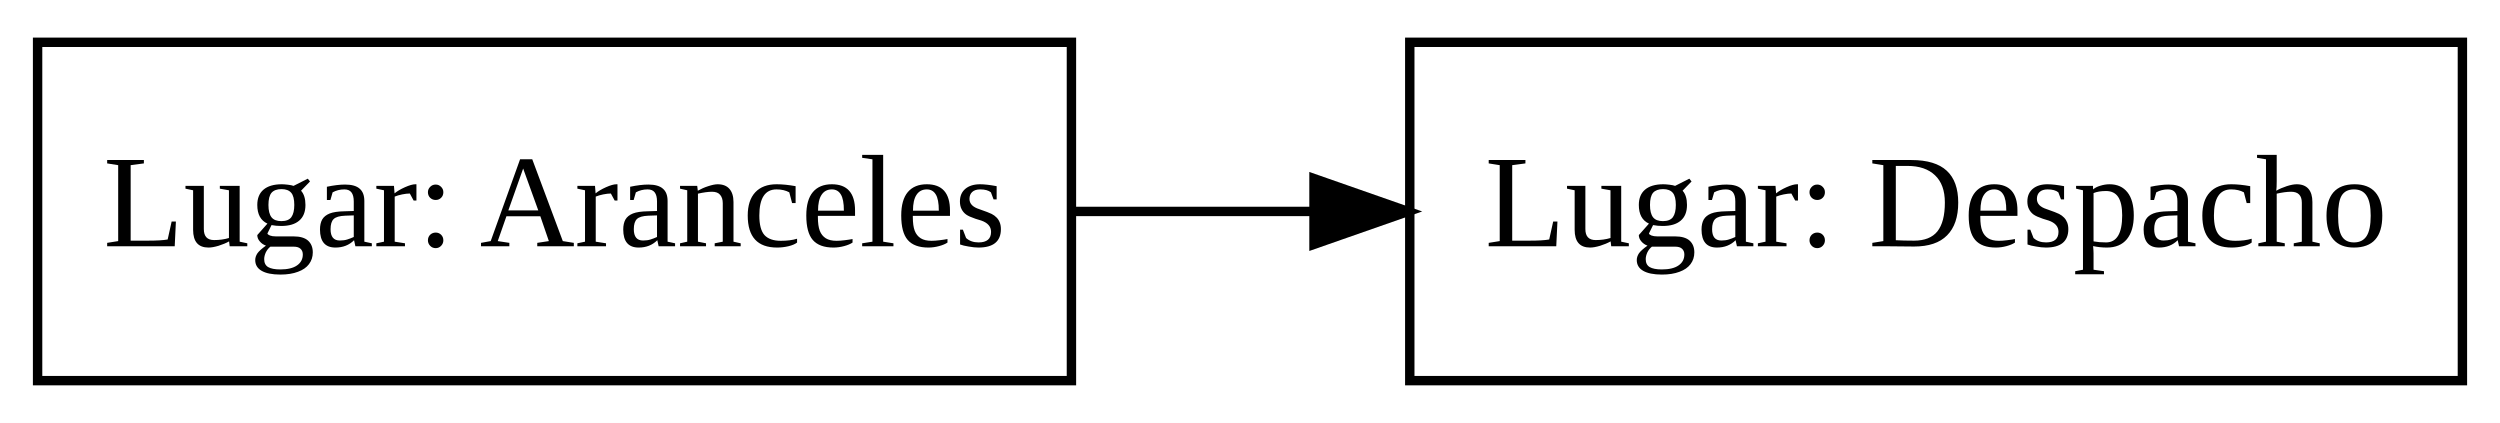
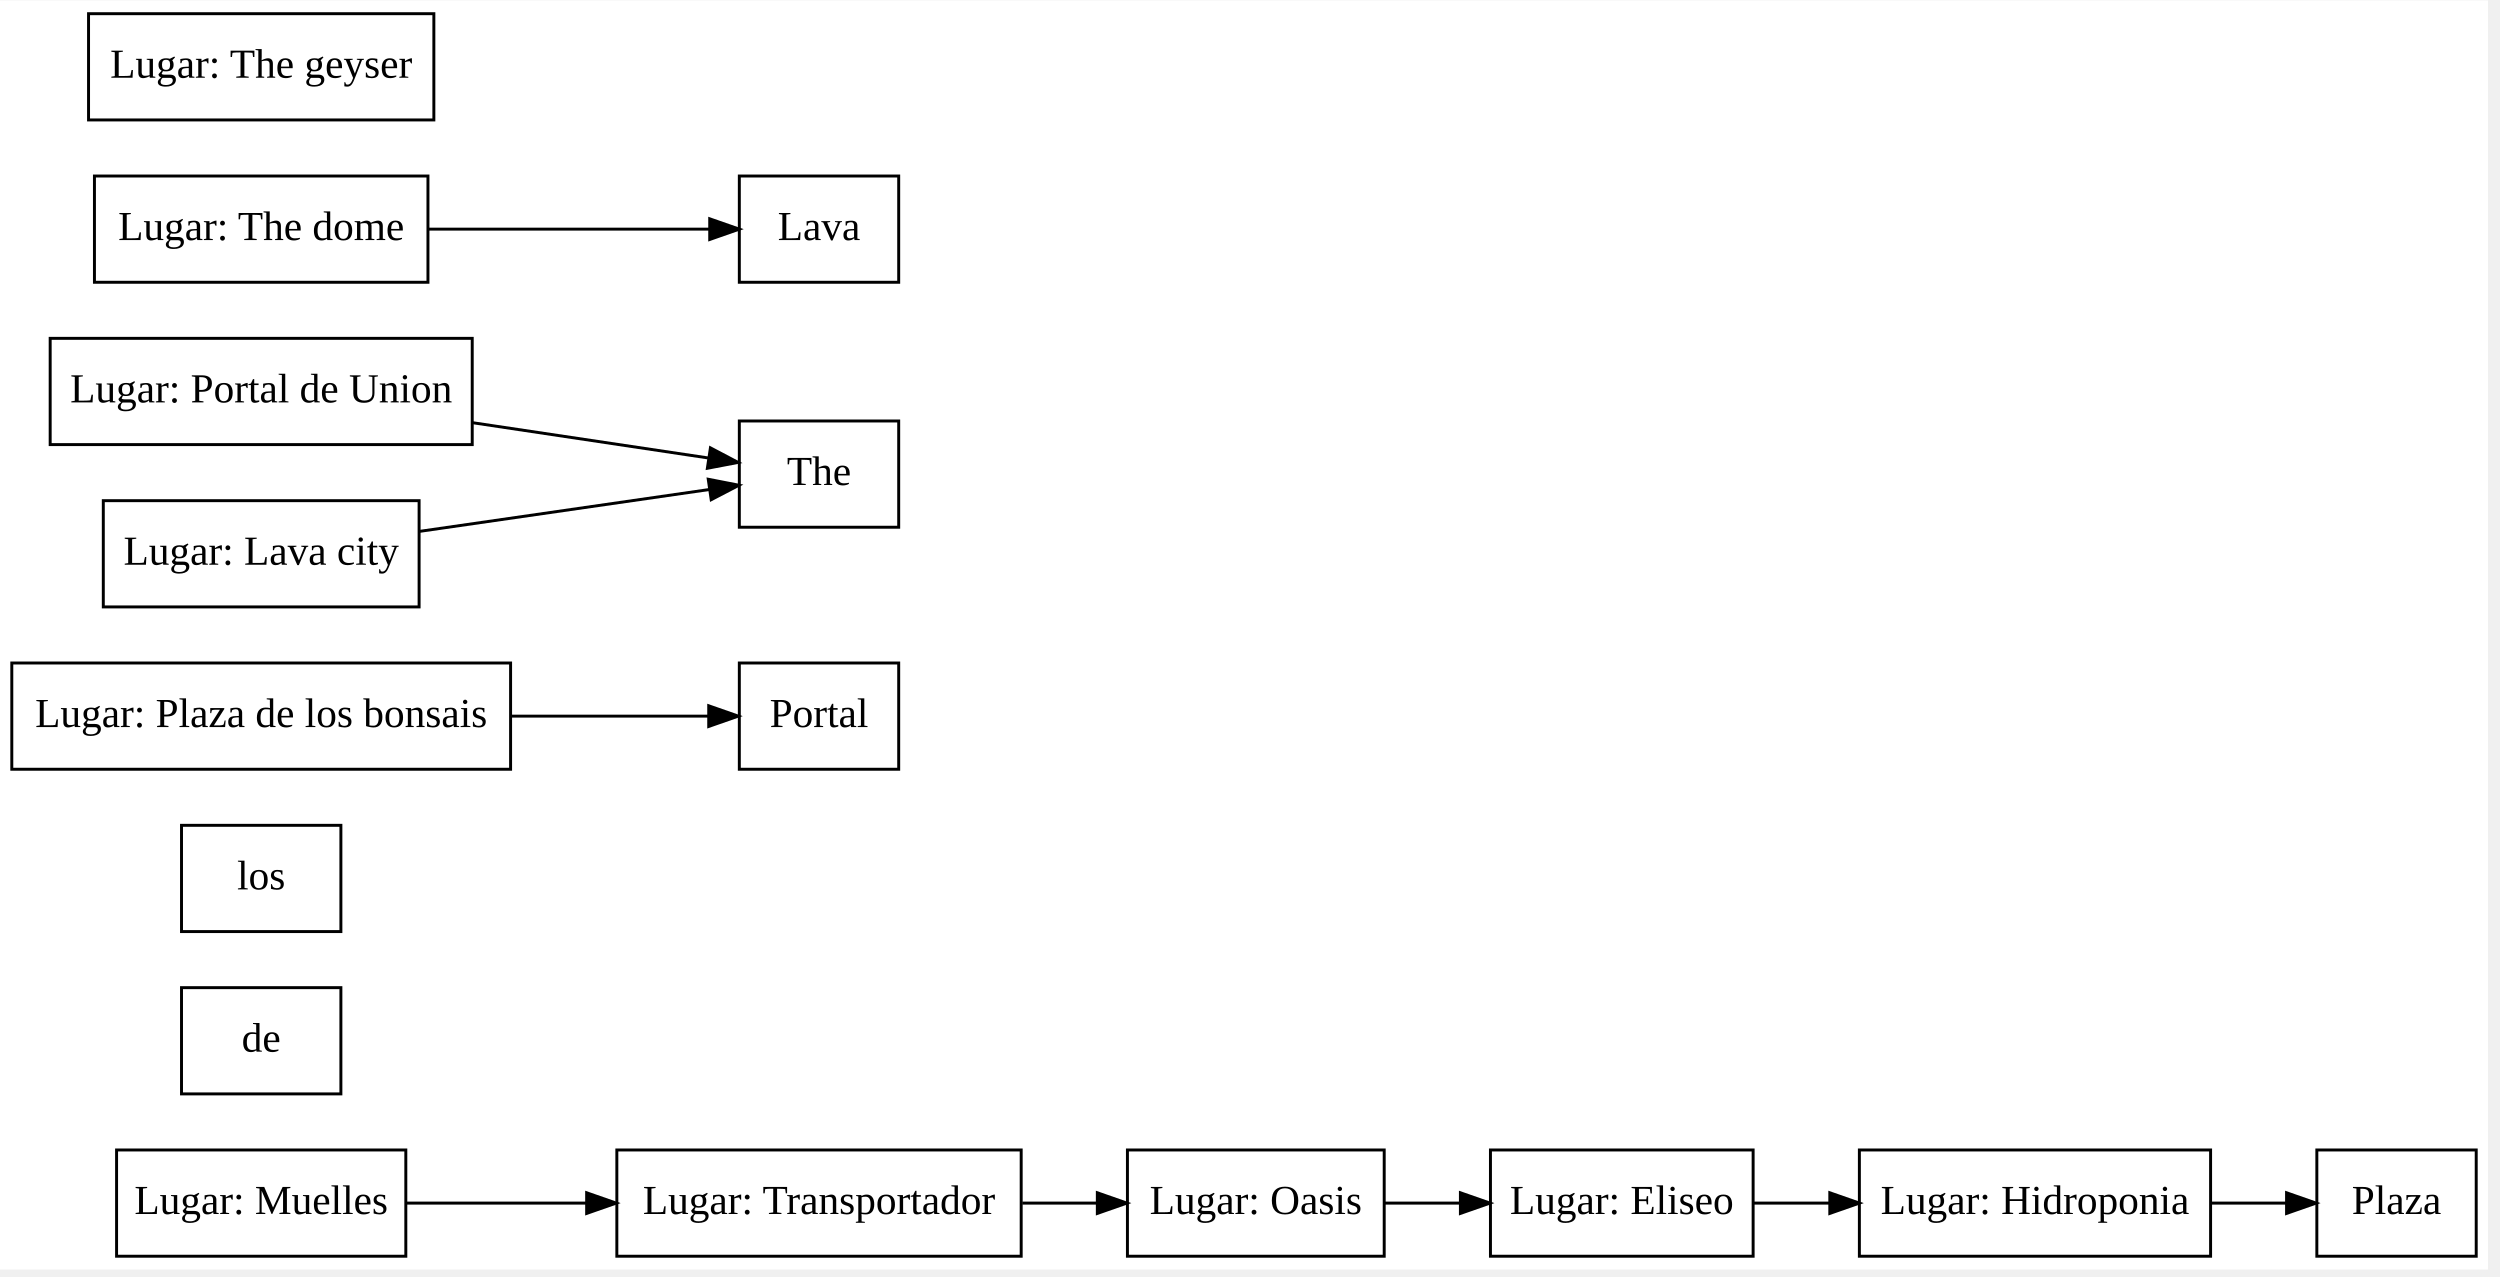
- <svg xmlns="http://www.w3.org/2000/svg" width="266pt" height="45pt" viewBox="0.00 0.00 266.00 45.00">
-   <g id="graph0" class="graph" transform="scale(1 1) rotate(0) translate(4 41)">
-     <polygon fill="white" stroke="transparent" points="-4,4 -4,-41 262,-41 262,4 -4,4" />
+ <svg xmlns="http://www.w3.org/2000/svg" width="576pt" height="294pt" viewBox="0.00 0.00 576.00 293.81">
+   <g id="graph0" class="graph" transform="scale(0.68 0.68) rotate(0) translate(4 426)">
+     <polygon fill="white" stroke="transparent" points="-4,4 -4,-426 839,-426 839,4 -4,4" />
    <g id="node1" class="node">
-       <polygon fill="none" stroke="black" points="0,-0.5 0,-36.5 110,-36.5 110,-0.5 0,-0.5" />
-       <text text-anchor="middle" x="55" y="-14.8" font-family="Times New Roman,serif" font-size="14.00">Lugar: Aranceles</text>
+       <polygon fill="none" stroke="black" points="35.5,-0.5 35.5,-36.5 133.5,-36.5 133.5,-0.5 35.5,-0.5" />
+       <text text-anchor="middle" x="84.5" y="-14.8" font-family="Times New Roman,serif" font-size="14.00">Lugar: Muelles</text>
    </g>
    <g id="node2" class="node">
-       <polygon fill="none" stroke="black" points="146,-0.5 146,-36.5 258,-36.5 258,-0.5 146,-0.5" />
-       <text text-anchor="middle" x="202" y="-14.8" font-family="Times New Roman,serif" font-size="14.00">Lugar: Despacho</text>
+       <polygon fill="none" stroke="black" points="205,-0.5 205,-36.5 342,-36.5 342,-0.5 205,-0.5" />
+       <text text-anchor="middle" x="273.5" y="-14.8" font-family="Times New Roman,serif" font-size="14.00">Lugar: Transportador</text>
    </g>
    <g id="edge1" class="edge">
-       <path fill="none" stroke="black" d="M110.41,-18.5C118.63,-18.5 127.19,-18.5 135.62,-18.5" />
-       <polygon fill="black" stroke="black" points="135.81,-22 145.81,-18.5 135.81,-15 135.81,-22" />
+       <path fill="none" stroke="black" d="M133.66,-18.5C152.26,-18.5 174.02,-18.5 194.72,-18.5" />
+       <polygon fill="black" stroke="black" points="194.77,-22 204.77,-18.5 194.77,-15 194.77,-22" />
+     </g>
+     <g id="node3" class="node">
+       <polygon fill="none" stroke="black" points="378,-0.5 378,-36.5 465,-36.5 465,-0.5 378,-0.5" />
+       <text text-anchor="middle" x="421.5" y="-14.8" font-family="Times New Roman,serif" font-size="14.00">Lugar: Oasis</text>
+     </g>
+     <g id="edge2" class="edge">
+       <path fill="none" stroke="black" d="M342.37,-18.5C350.85,-18.5 359.43,-18.5 367.63,-18.5" />
+       <polygon fill="black" stroke="black" points="367.8,-22 377.8,-18.5 367.8,-15 367.8,-22" />
+     </g>
+     <g id="node4" class="node">
+       <polygon fill="none" stroke="black" points="501,-0.5 501,-36.5 590,-36.5 590,-0.5 501,-0.5" />
+       <text text-anchor="middle" x="545.5" y="-14.8" font-family="Times New Roman,serif" font-size="14.00">Lugar: Eliseo</text>
+     </g>
+     <g id="edge3" class="edge">
+       <path fill="none" stroke="black" d="M465.17,-18.5C473.38,-18.5 482.07,-18.5 490.58,-18.5" />
+       <polygon fill="black" stroke="black" points="490.82,-22 500.82,-18.5 490.82,-15 490.82,-22" />
+     </g>
+     <g id="node5" class="node">
+       <polygon fill="none" stroke="black" points="626,-0.5 626,-36.5 745,-36.5 745,-0.5 626,-0.5" />
+       <text text-anchor="middle" x="685.5" y="-14.8" font-family="Times New Roman,serif" font-size="14.00">Lugar: Hidroponia</text>
+     </g>
+     <g id="edge4" class="edge">
+       <path fill="none" stroke="black" d="M590.16,-18.5C598.34,-18.5 607.06,-18.5 615.78,-18.5" />
+       <polygon fill="black" stroke="black" points="615.98,-22 625.98,-18.5 615.98,-15 615.98,-22" />
+     </g>
+     <g id="node6" class="node">
+       <polygon fill="none" stroke="black" points="781,-0.5 781,-36.5 835,-36.5 835,-0.5 781,-0.5" />
+       <text text-anchor="middle" x="808" y="-14.8" font-family="Times New Roman,serif" font-size="14.00">Plaza</text>
+     </g>
+     <g id="edge5" class="edge">
+       <path fill="none" stroke="black" d="M745.34,-18.5C753.98,-18.5 762.66,-18.5 770.66,-18.5" />
+       <polygon fill="black" stroke="black" points="770.74,-22 780.74,-18.5 770.74,-15 770.74,-22" />
+     </g>
+     <g id="node7" class="node">
+       <polygon fill="none" stroke="black" points="57.5,-55.5 57.5,-91.5 111.5,-91.5 111.5,-55.5 57.5,-55.5" />
+       <text text-anchor="middle" x="84.5" y="-69.8" font-family="Times New Roman,serif" font-size="14.00">de</text>
+     </g>
+     <g id="node8" class="node">
+       <polygon fill="none" stroke="black" points="57.5,-110.5 57.5,-146.5 111.5,-146.5 111.5,-110.5 57.5,-110.5" />
+       <text text-anchor="middle" x="84.5" y="-124.8" font-family="Times New Roman,serif" font-size="14.00">los</text>
+     </g>
+     <g id="node9" class="node">
+       <polygon fill="none" stroke="black" points="0,-165.5 0,-201.5 169,-201.5 169,-165.5 0,-165.5" />
+       <text text-anchor="middle" x="84.5" y="-179.8" font-family="Times New Roman,serif" font-size="14.00">Lugar: Plaza de los bonsais</text>
+     </g>
+     <g id="node10" class="node">
+       <polygon fill="none" stroke="black" points="246.5,-165.5 246.5,-201.5 300.5,-201.5 300.5,-165.5 246.5,-165.5" />
+       <text text-anchor="middle" x="273.5" y="-179.8" font-family="Times New Roman,serif" font-size="14.00">Portal</text>
+     </g>
+     <g id="edge6" class="edge">
+       <path fill="none" stroke="black" d="M169.15,-183.5C192.62,-183.5 216.92,-183.5 236.06,-183.5" />
+       <polygon fill="black" stroke="black" points="236.13,-187 246.13,-183.5 236.13,-180 236.13,-187" />
+     </g>
+     <g id="node11" class="node">
+       <polygon fill="none" stroke="black" points="13,-275.5 13,-311.5 156,-311.5 156,-275.5 13,-275.5" />
+       <text text-anchor="middle" x="84.5" y="-289.8" font-family="Times New Roman,serif" font-size="14.00">Lugar: Portal de Union</text>
+     </g>
+     <g id="node12" class="node">
+       <polygon fill="none" stroke="black" points="246.5,-247.5 246.5,-283.5 300.5,-283.5 300.5,-247.5 246.5,-247.5" />
+       <text text-anchor="middle" x="273.5" y="-261.8" font-family="Times New Roman,serif" font-size="14.00">The</text>
+     </g>
+     <g id="edge7" class="edge">
+       <path fill="none" stroke="black" d="M156.2,-282.91C183.34,-278.85 213.21,-274.38 235.89,-270.98" />
+       <polygon fill="black" stroke="black" points="236.71,-274.4 246.08,-269.46 235.67,-267.48 236.71,-274.4" />
+     </g>
+     <g id="node13" class="node">
+       <polygon fill="none" stroke="black" points="28,-330.5 28,-366.5 141,-366.5 141,-330.5 28,-330.5" />
+       <text text-anchor="middle" x="84.5" y="-344.8" font-family="Times New Roman,serif" font-size="14.00">Lugar: The dome</text>
+     </g>
+     <g id="node14" class="node">
+       <polygon fill="none" stroke="black" points="246.5,-330.5 246.5,-366.5 300.5,-366.5 300.5,-330.5 246.5,-330.5" />
+       <text text-anchor="middle" x="273.5" y="-344.8" font-family="Times New Roman,serif" font-size="14.00">Lava</text>
+     </g>
+     <g id="edge8" class="edge">
+       <path fill="none" stroke="black" d="M141.1,-348.5C171.89,-348.5 209.29,-348.5 236.3,-348.5" />
+       <polygon fill="black" stroke="black" points="236.47,-352 246.47,-348.5 236.47,-345 236.47,-352" />
+     </g>
+     <g id="node15" class="node">
+       <polygon fill="none" stroke="black" points="31,-220.5 31,-256.5 138,-256.5 138,-220.5 31,-220.5" />
+       <text text-anchor="middle" x="84.5" y="-234.8" font-family="Times New Roman,serif" font-size="14.00">Lugar: Lava city</text>
+     </g>
+     <g id="edge9" class="edge">
+       <path fill="none" stroke="black" d="M138.09,-246.09C169.41,-250.62 208.36,-256.24 236.26,-260.27" />
+       <polygon fill="black" stroke="black" points="235.97,-263.76 246.37,-261.73 236.97,-256.83 235.97,-263.76" />
+     </g>
+     <g id="node16" class="node">
+       <polygon fill="none" stroke="black" points="26,-385.5 26,-421.5 143,-421.5 143,-385.5 26,-385.5" />
+       <text text-anchor="middle" x="84.5" y="-399.8" font-family="Times New Roman,serif" font-size="14.00">Lugar: The geyser</text>
    </g>
  </g>
</svg>
